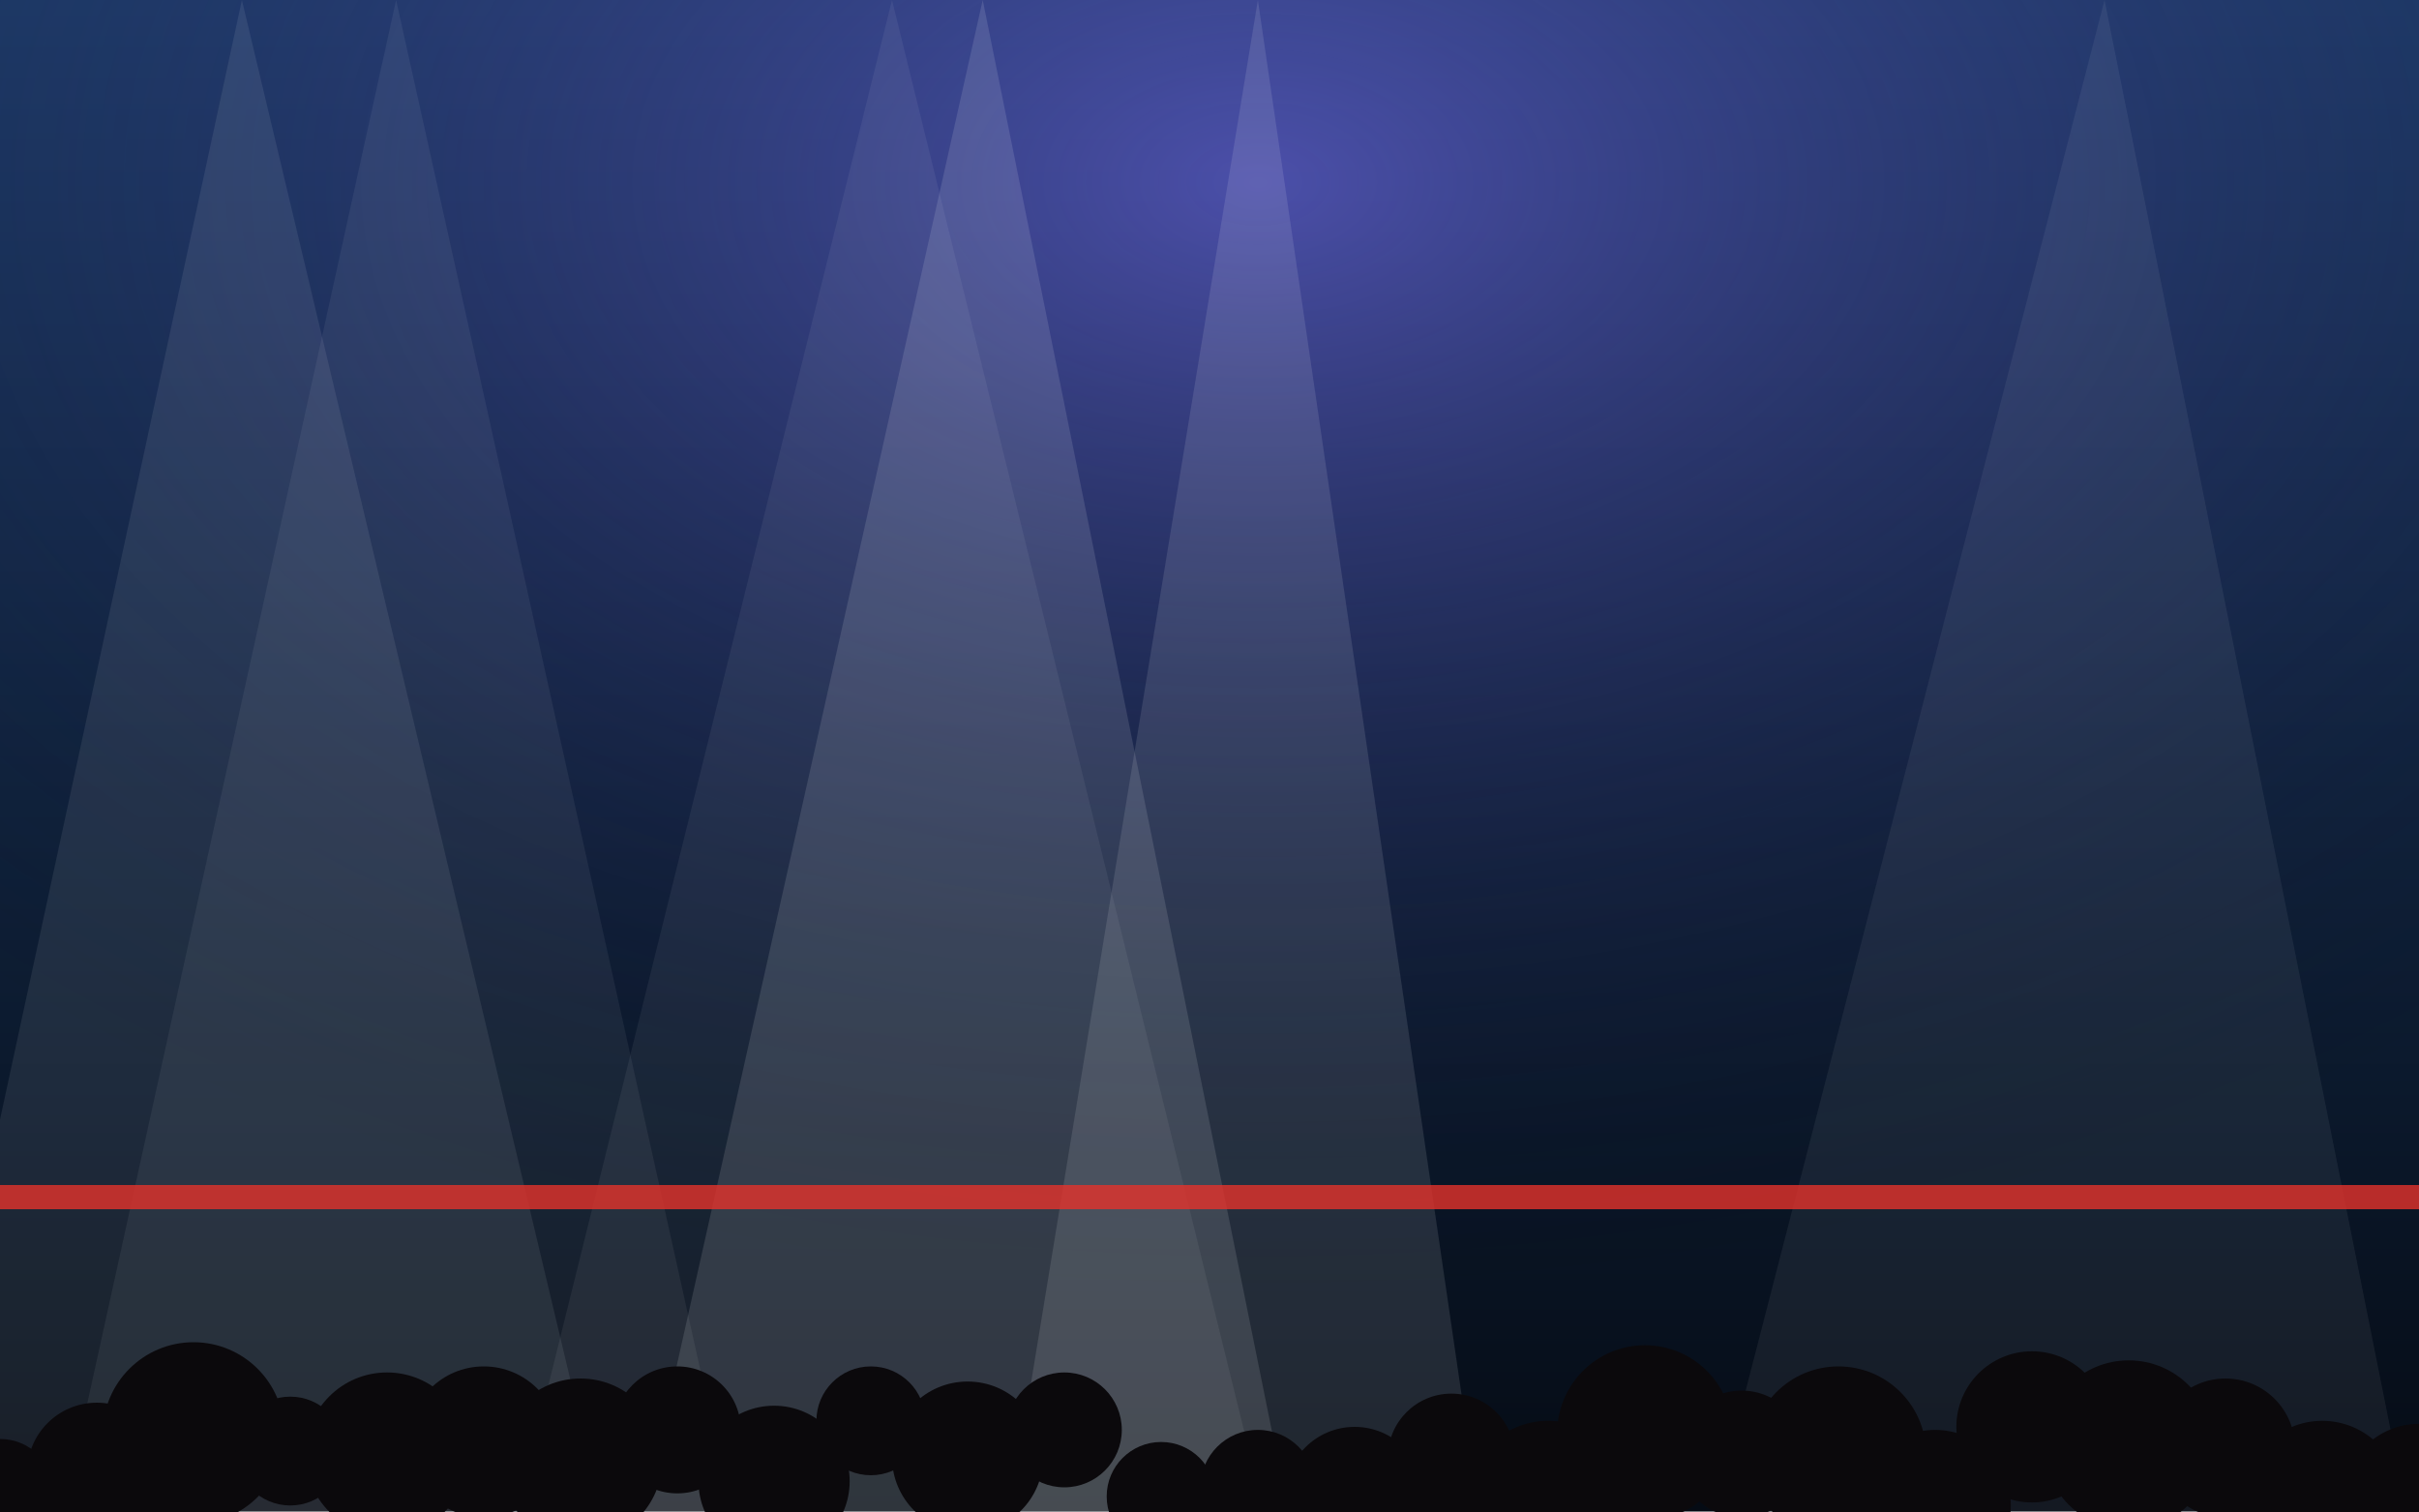
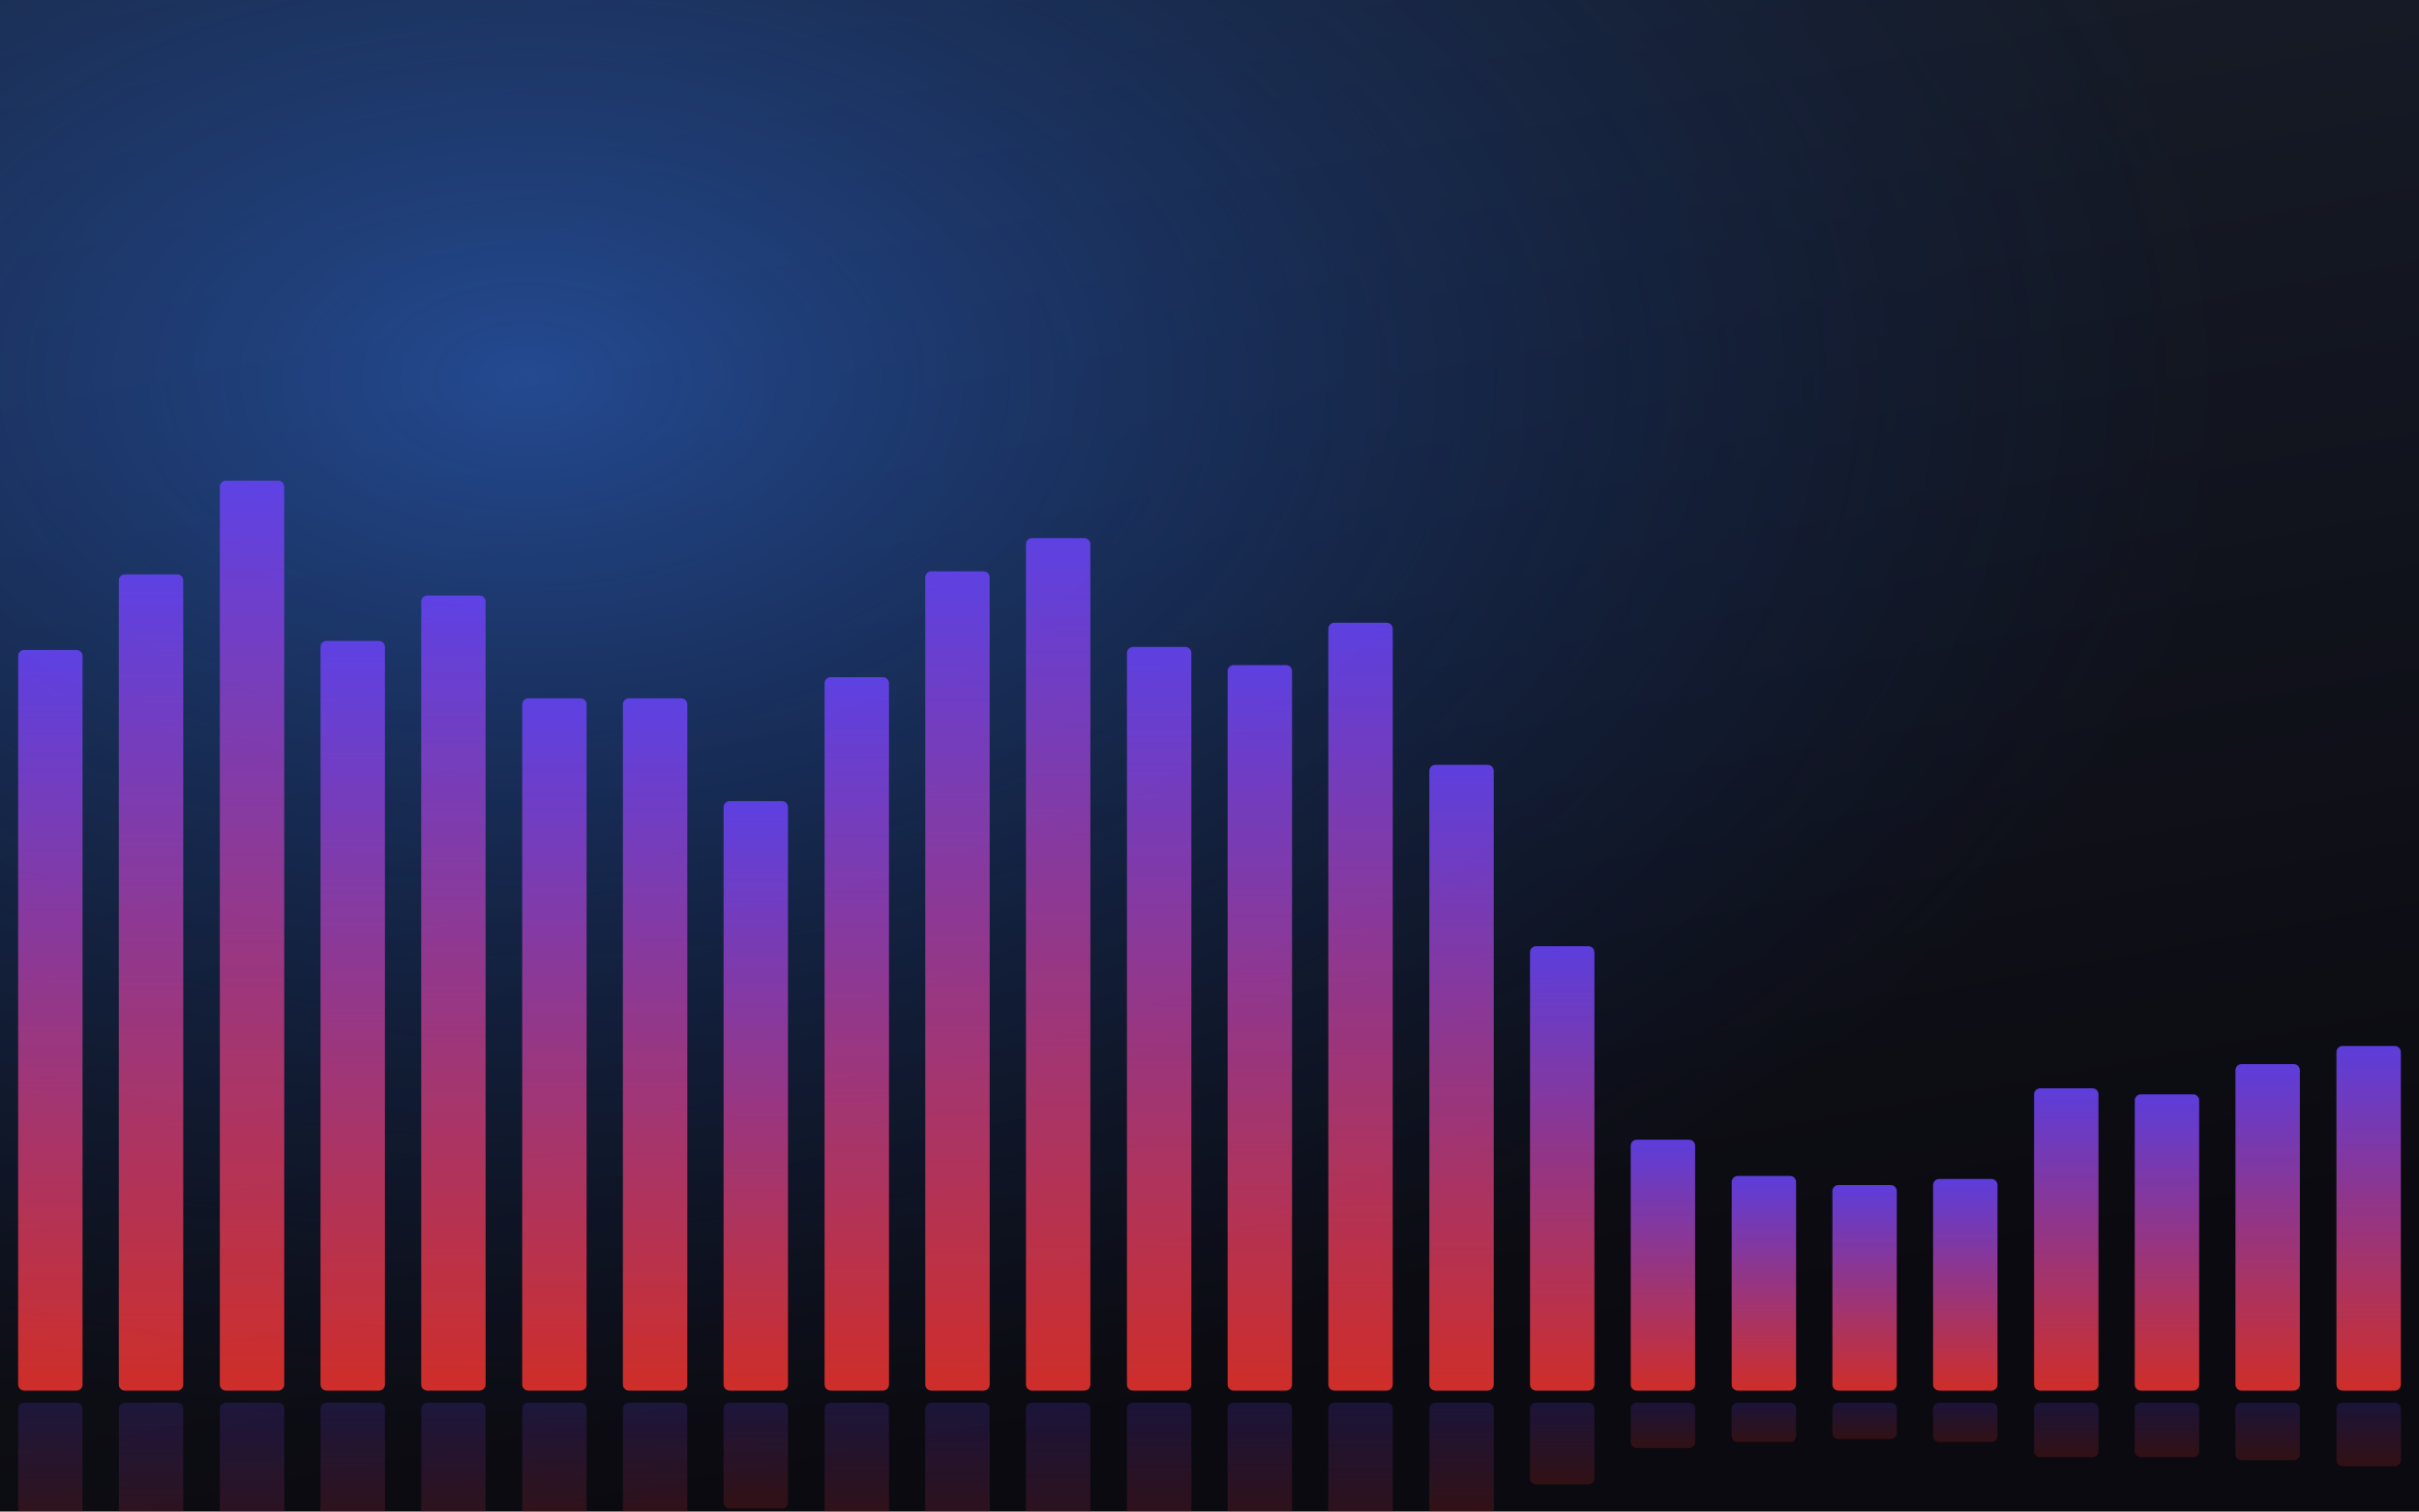
<svg xmlns="http://www.w3.org/2000/svg" viewBox="0 0 800 500" width="800" height="500">
  <defs>
-     <linearGradient id="g" x1="0" y1="0" x2="0" y2="1">
-       <stop offset="0" stop-color="hsl(215,60%,26%)" />
-       <stop offset="1" stop-color="hsl(215,60%,5%)" />
+     <linearGradient id="f" x1="0" y1="0" x2="0.3" y2="1">
+       <stop offset="0" stop-color="hsl(219,30%,14%)" />
+       <stop offset="1" stop-color="hsl(252,25%,5%)" />
    </linearGradient>
-     <radialGradient id="s" cx="0.52" cy="0.12" r="0.75">
-       <stop offset="0" stop-color="hsl(250,85%,68%)" stop-opacity="0.5" />
-       <stop offset="1" stop-color="#000" stop-opacity="0" />
+     <radialGradient id="h" cx="0.22" cy="0.25" r="0.7">
+       <stop offset="0" stop-color="hsl(219,80%,55%)" stop-opacity="0.55" />
+       <stop offset="1" stop-color="hsl(219,80%,30%)" stop-opacity="0" />
    </radialGradient>
+     <linearGradient id="b" x1="0" y1="0" x2="0" y2="1">
+       <stop offset="0" stop-color="#fff" stop-opacity="0.32" />
+       <stop offset="1" stop-color="#fff" stop-opacity="0" />
+     </linearGradient>
+     <linearGradient id="e" x1="0" y1="1" x2="0" y2="0">
+       <stop offset="0" stop-color="#e4322b" />
+       <stop offset="1" stop-color="hsl(252,85%,60%)" />
+     </linearGradient>
  </defs>
-   <rect width="800" height="500" fill="url(#g)" />
-   <rect width="800" height="500" fill="url(#s)" />
-   <polygon points="696,0 567,500 796,500" fill="#fff" opacity="0.06" />
-   <polygon points="80,0 -28,500 199,500" fill="#fff" opacity="0.08" />
-   <polygon points="131,0 21,500 242,500" fill="#fff" opacity="0.06" />
-   <polygon points="325,0 213,500 426,500" fill="#fff" opacity="0.12" />
-   <polygon points="295,0 171,500 418,500" fill="#fff" opacity="0.06" />
-   <polygon points="416,0 334,500 489,500" fill="#fff" opacity="0.11" />
-   <rect x="0" y="392" width="800" height="8" fill="#e4322b" opacity="0.8" />
-   <circle cx="0" cy="494" r="18" fill="#0b090c" />
-   <circle cx="32" cy="487" r="23" fill="#0b090c" />
-   <circle cx="64" cy="474" r="30" fill="#0b090c" />
-   <circle cx="96" cy="480" r="18" fill="#0b090c" />
-   <circle cx="128" cy="481" r="27" fill="#0b090c" />
-   <circle cx="160" cy="477" r="25" fill="#0b090c" />
-   <circle cx="192" cy="483" r="27" fill="#0b090c" />
-   <circle cx="224" cy="473" r="21" fill="#0b090c" />
-   <circle cx="256" cy="490" r="25" fill="#0b090c" />
-   <circle cx="288" cy="470" r="18" fill="#0b090c" />
-   <circle cx="320" cy="482" r="25" fill="#0b090c" />
-   <circle cx="352" cy="473" r="19" fill="#0b090c" />
-   <circle cx="384" cy="495" r="18" fill="#0b090c" />
-   <circle cx="416" cy="492" r="19" fill="#0b090c" />
-   <circle cx="448" cy="495" r="23" fill="#0b090c" />
-   <circle cx="480" cy="482" r="21" fill="#0b090c" />
-   <circle cx="512" cy="497" r="27" fill="#0b090c" />
-   <circle cx="544" cy="474" r="29" fill="#0b090c" />
-   <circle cx="576" cy="481" r="21" fill="#0b090c" />
-   <circle cx="608" cy="481" r="29" fill="#0b090c" />
-   <circle cx="640" cy="498" r="25" fill="#0b090c" />
-   <circle cx="672" cy="472" r="25" fill="#0b090c" />
-   <circle cx="704" cy="478" r="28" fill="#0b090c" />
-   <circle cx="736" cy="479" r="23" fill="#0b090c" />
-   <circle cx="768" cy="496" r="26" fill="#0b090c" />
-   <circle cx="800" cy="496" r="25" fill="#0b090c" />
+   <rect width="800" height="500" fill="url(#f)" />
+   <rect width="800" height="500" fill="url(#h)" />
+   <rect x="6.0" y="215" width="21.3" height="245" rx="2" fill="url(#e)" opacity="0.9" />
+   <rect x="6.0" y="464" width="21.3" height="44" rx="2" fill="url(#e)" opacity="0.18" />
+   <rect x="39.3" y="190" width="21.3" height="270" rx="2" fill="url(#e)" opacity="0.9" />
+   <rect x="39.3" y="464" width="21.3" height="49" rx="2" fill="url(#e)" opacity="0.18" />
+   <rect x="72.7" y="159" width="21.3" height="301" rx="2" fill="url(#e)" opacity="0.9" />
+   <rect x="72.7" y="464" width="21.3" height="54" rx="2" fill="url(#e)" opacity="0.18" />
+   <rect x="106.0" y="212" width="21.3" height="248" rx="2" fill="url(#e)" opacity="0.9" />
+   <rect x="106.0" y="464" width="21.3" height="45" rx="2" fill="url(#e)" opacity="0.18" />
+   <rect x="139.3" y="197" width="21.3" height="263" rx="2" fill="url(#e)" opacity="0.9" />
+   <rect x="139.3" y="464" width="21.3" height="47" rx="2" fill="url(#e)" opacity="0.18" />
+   <rect x="172.7" y="231" width="21.3" height="229" rx="2" fill="url(#e)" opacity="0.9" />
+   <rect x="172.7" y="464" width="21.3" height="41" rx="2" fill="url(#e)" opacity="0.18" />
+   <rect x="206.0" y="231" width="21.3" height="229" rx="2" fill="url(#e)" opacity="0.9" />
+   <rect x="206.0" y="464" width="21.3" height="41" rx="2" fill="url(#e)" opacity="0.18" />
+   <rect x="239.3" y="265" width="21.3" height="195" rx="2" fill="url(#e)" opacity="0.9" />
+   <rect x="239.3" y="464" width="21.3" height="35" rx="2" fill="url(#e)" opacity="0.18" />
+   <rect x="272.7" y="224" width="21.3" height="236" rx="2" fill="url(#e)" opacity="0.9" />
+   <rect x="272.7" y="464" width="21.3" height="42" rx="2" fill="url(#e)" opacity="0.18" />
+   <rect x="306.0" y="189" width="21.3" height="271" rx="2" fill="url(#e)" opacity="0.9" />
+   <rect x="306.0" y="464" width="21.3" height="49" rx="2" fill="url(#e)" opacity="0.18" />
+   <rect x="339.3" y="178" width="21.3" height="282" rx="2" fill="url(#e)" opacity="0.9" />
+   <rect x="339.3" y="464" width="21.3" height="51" rx="2" fill="url(#e)" opacity="0.18" />
+   <rect x="372.7" y="214" width="21.3" height="246" rx="2" fill="url(#e)" opacity="0.9" />
+   <rect x="372.7" y="464" width="21.3" height="44" rx="2" fill="url(#e)" opacity="0.18" />
+   <rect x="406.0" y="220" width="21.3" height="240" rx="2" fill="url(#e)" opacity="0.9" />
+   <rect x="406.0" y="464" width="21.3" height="43" rx="2" fill="url(#e)" opacity="0.18" />
+   <rect x="439.3" y="206" width="21.3" height="254" rx="2" fill="url(#e)" opacity="0.9" />
+   <rect x="439.3" y="464" width="21.3" height="46" rx="2" fill="url(#e)" opacity="0.18" />
+   <rect x="472.7" y="253" width="21.3" height="207" rx="2" fill="url(#e)" opacity="0.9" />
+   <rect x="472.7" y="464" width="21.3" height="37" rx="2" fill="url(#e)" opacity="0.18" />
+   <rect x="506.0" y="313" width="21.3" height="147" rx="2" fill="url(#e)" opacity="0.9" />
+   <rect x="506.0" y="464" width="21.3" height="27" rx="2" fill="url(#e)" opacity="0.18" />
+   <rect x="539.3" y="377" width="21.3" height="83" rx="2" fill="url(#e)" opacity="0.9" />
+   <rect x="539.3" y="464" width="21.3" height="15" rx="2" fill="url(#e)" opacity="0.18" />
+   <rect x="572.7" y="389" width="21.3" height="71" rx="2" fill="url(#e)" opacity="0.9" />
+   <rect x="572.7" y="464" width="21.3" height="13" rx="2" fill="url(#e)" opacity="0.18" />
+   <rect x="606.0" y="392" width="21.3" height="68" rx="2" fill="url(#e)" opacity="0.9" />
+   <rect x="606.0" y="464" width="21.3" height="12" rx="2" fill="url(#e)" opacity="0.18" />
+   <rect x="639.3" y="390" width="21.3" height="70" rx="2" fill="url(#e)" opacity="0.9" />
+   <rect x="639.3" y="464" width="21.3" height="13" rx="2" fill="url(#e)" opacity="0.18" />
+   <rect x="672.7" y="360" width="21.3" height="100" rx="2" fill="url(#e)" opacity="0.9" />
+   <rect x="672.7" y="464" width="21.3" height="18" rx="2" fill="url(#e)" opacity="0.18" />
+   <rect x="706.0" y="362" width="21.3" height="98" rx="2" fill="url(#e)" opacity="0.9" />
+   <rect x="706.0" y="464" width="21.3" height="18" rx="2" fill="url(#e)" opacity="0.18" />
+   <rect x="739.3" y="352" width="21.3" height="108" rx="2" fill="url(#e)" opacity="0.9" />
+   <rect x="739.3" y="464" width="21.3" height="19" rx="2" fill="url(#e)" opacity="0.18" />
+   <rect x="772.7" y="346" width="21.3" height="114" rx="2" fill="url(#e)" opacity="0.9" />
+   <rect x="772.7" y="464" width="21.3" height="21" rx="2" fill="url(#e)" opacity="0.18" />
</svg>
